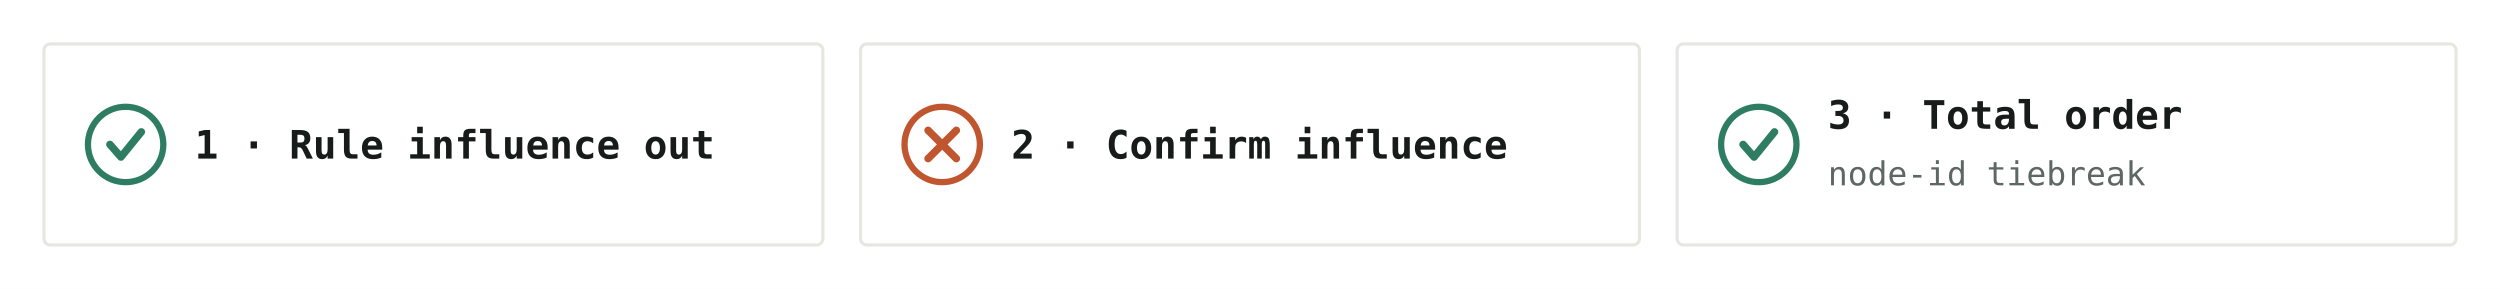
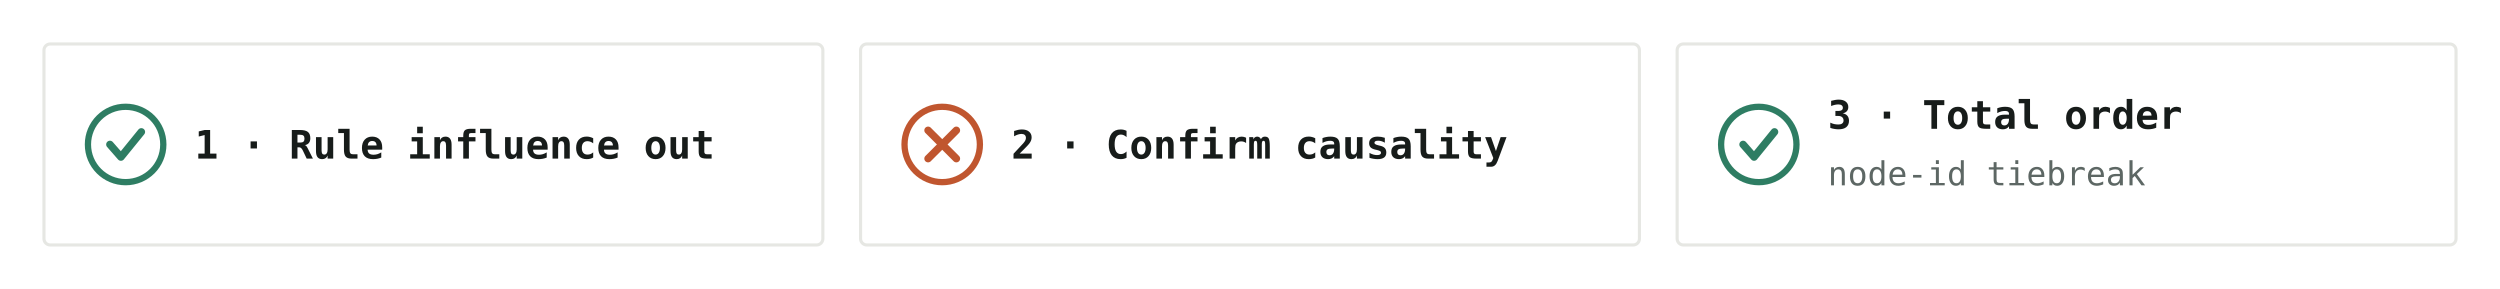
<svg xmlns="http://www.w3.org/2000/svg" viewBox="0 0 796 92" width="796" height="92" font-family="ui-monospace, SFMono-Regular, Menlo, Consolas, monospace">
  <rect width="796" height="92" fill="#ffffff" />
  <g transform="translate(14,14)">
    <rect width="248" height="64" rx="2" fill="#ffffff" stroke="#E6E7E3" />
    <circle cx="26" cy="32.0" r="12" fill="#fff" stroke="#2E7D63" stroke-width="2" />
    <path d="M21,32.0 l3.5,4 l6.5,-8" fill="none" stroke="#2E7D63" stroke-width="2.4" stroke-linecap="round" stroke-linejoin="round" />
    <text x="48" y="36.5" font-size="12.5" font-weight="600" fill="#171C1A">1 · Rule influence out</text>
  </g>
  <g transform="translate(274,14)">
    <rect width="248" height="64" rx="2" fill="#ffffff" stroke="#E6E7E3" />
    <circle cx="26" cy="32.0" r="12" fill="#fff" stroke="#C0562F" stroke-width="2" />
    <line x1="21.5" y1="27.5" x2="30.5" y2="36.5" stroke="#C0562F" stroke-width="2.4" stroke-linecap="round" />
    <line x1="30.5" y1="27.5" x2="21.5" y2="36.5" stroke="#C0562F" stroke-width="2.4" stroke-linecap="round" />
-     <text x="48" y="36.5" font-size="12.5" font-weight="600" fill="#171C1A">2 · Confirm influence</text>
+     <text x="48" y="36.5" font-size="12.5" font-weight="600" fill="#171C1A">2 · Confirm causality</text>
  </g>
  <g transform="translate(534,14)">
    <rect width="248" height="64" rx="2" fill="#ffffff" stroke="#E6E7E3" />
    <circle cx="26" cy="32.0" r="12" fill="#fff" stroke="#2E7D63" stroke-width="2" />
    <path d="M21,32.0 l3.5,4 l6.5,-8" fill="none" stroke="#2E7D63" stroke-width="2.4" stroke-linecap="round" stroke-linejoin="round" />
    <text x="48" y="27" font-size="12.5" font-weight="600" fill="#171C1A">3 · Total order</text>
    <text x="48" y="45" font-size="10.5" fill="#5D6764">node-id tiebreak</text>
  </g>
</svg>
